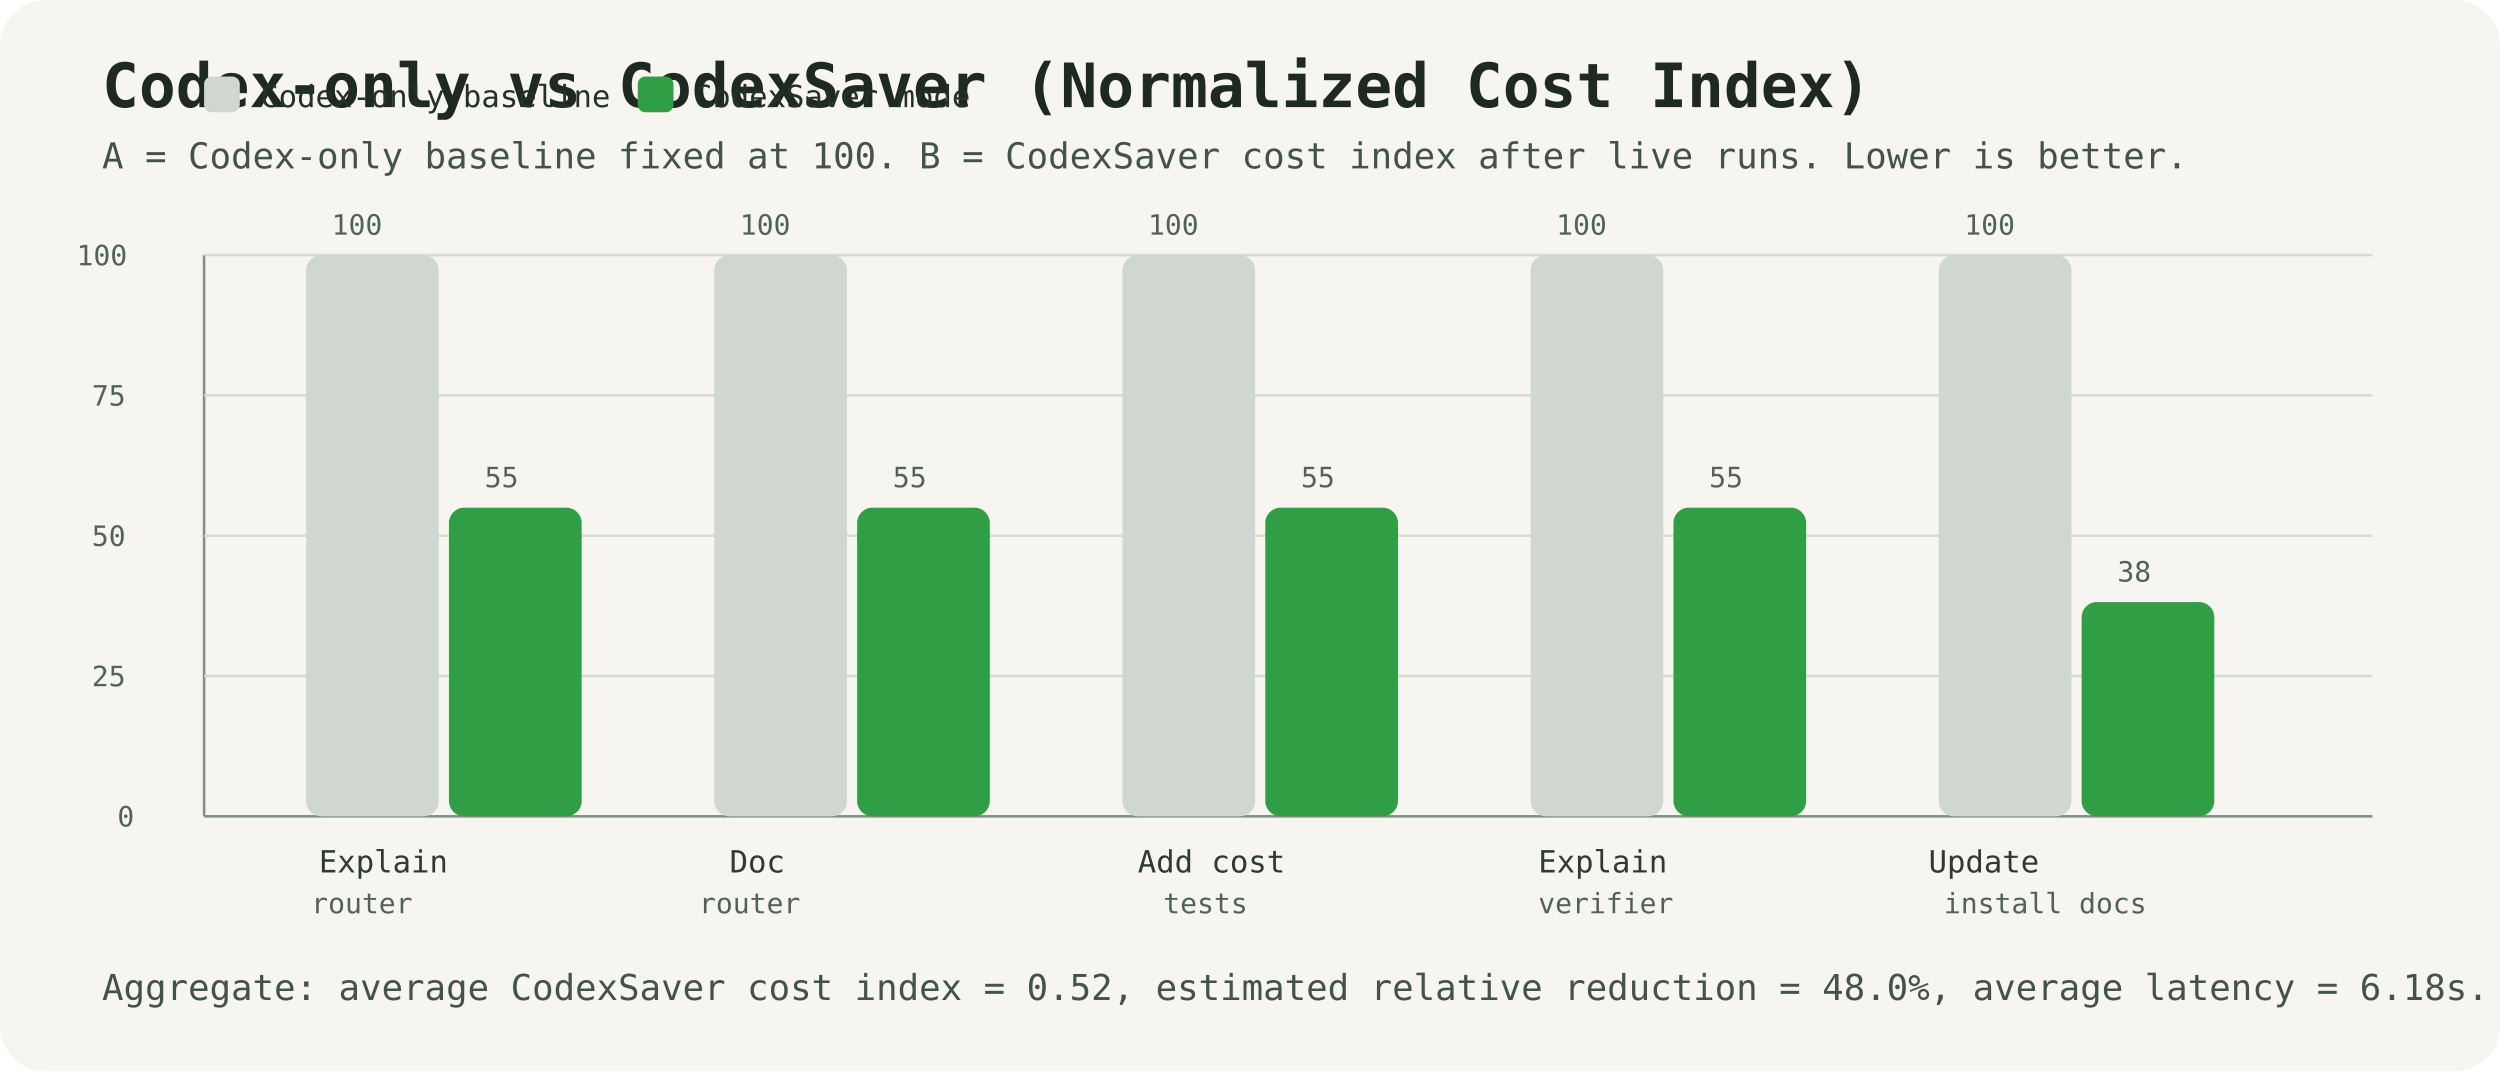
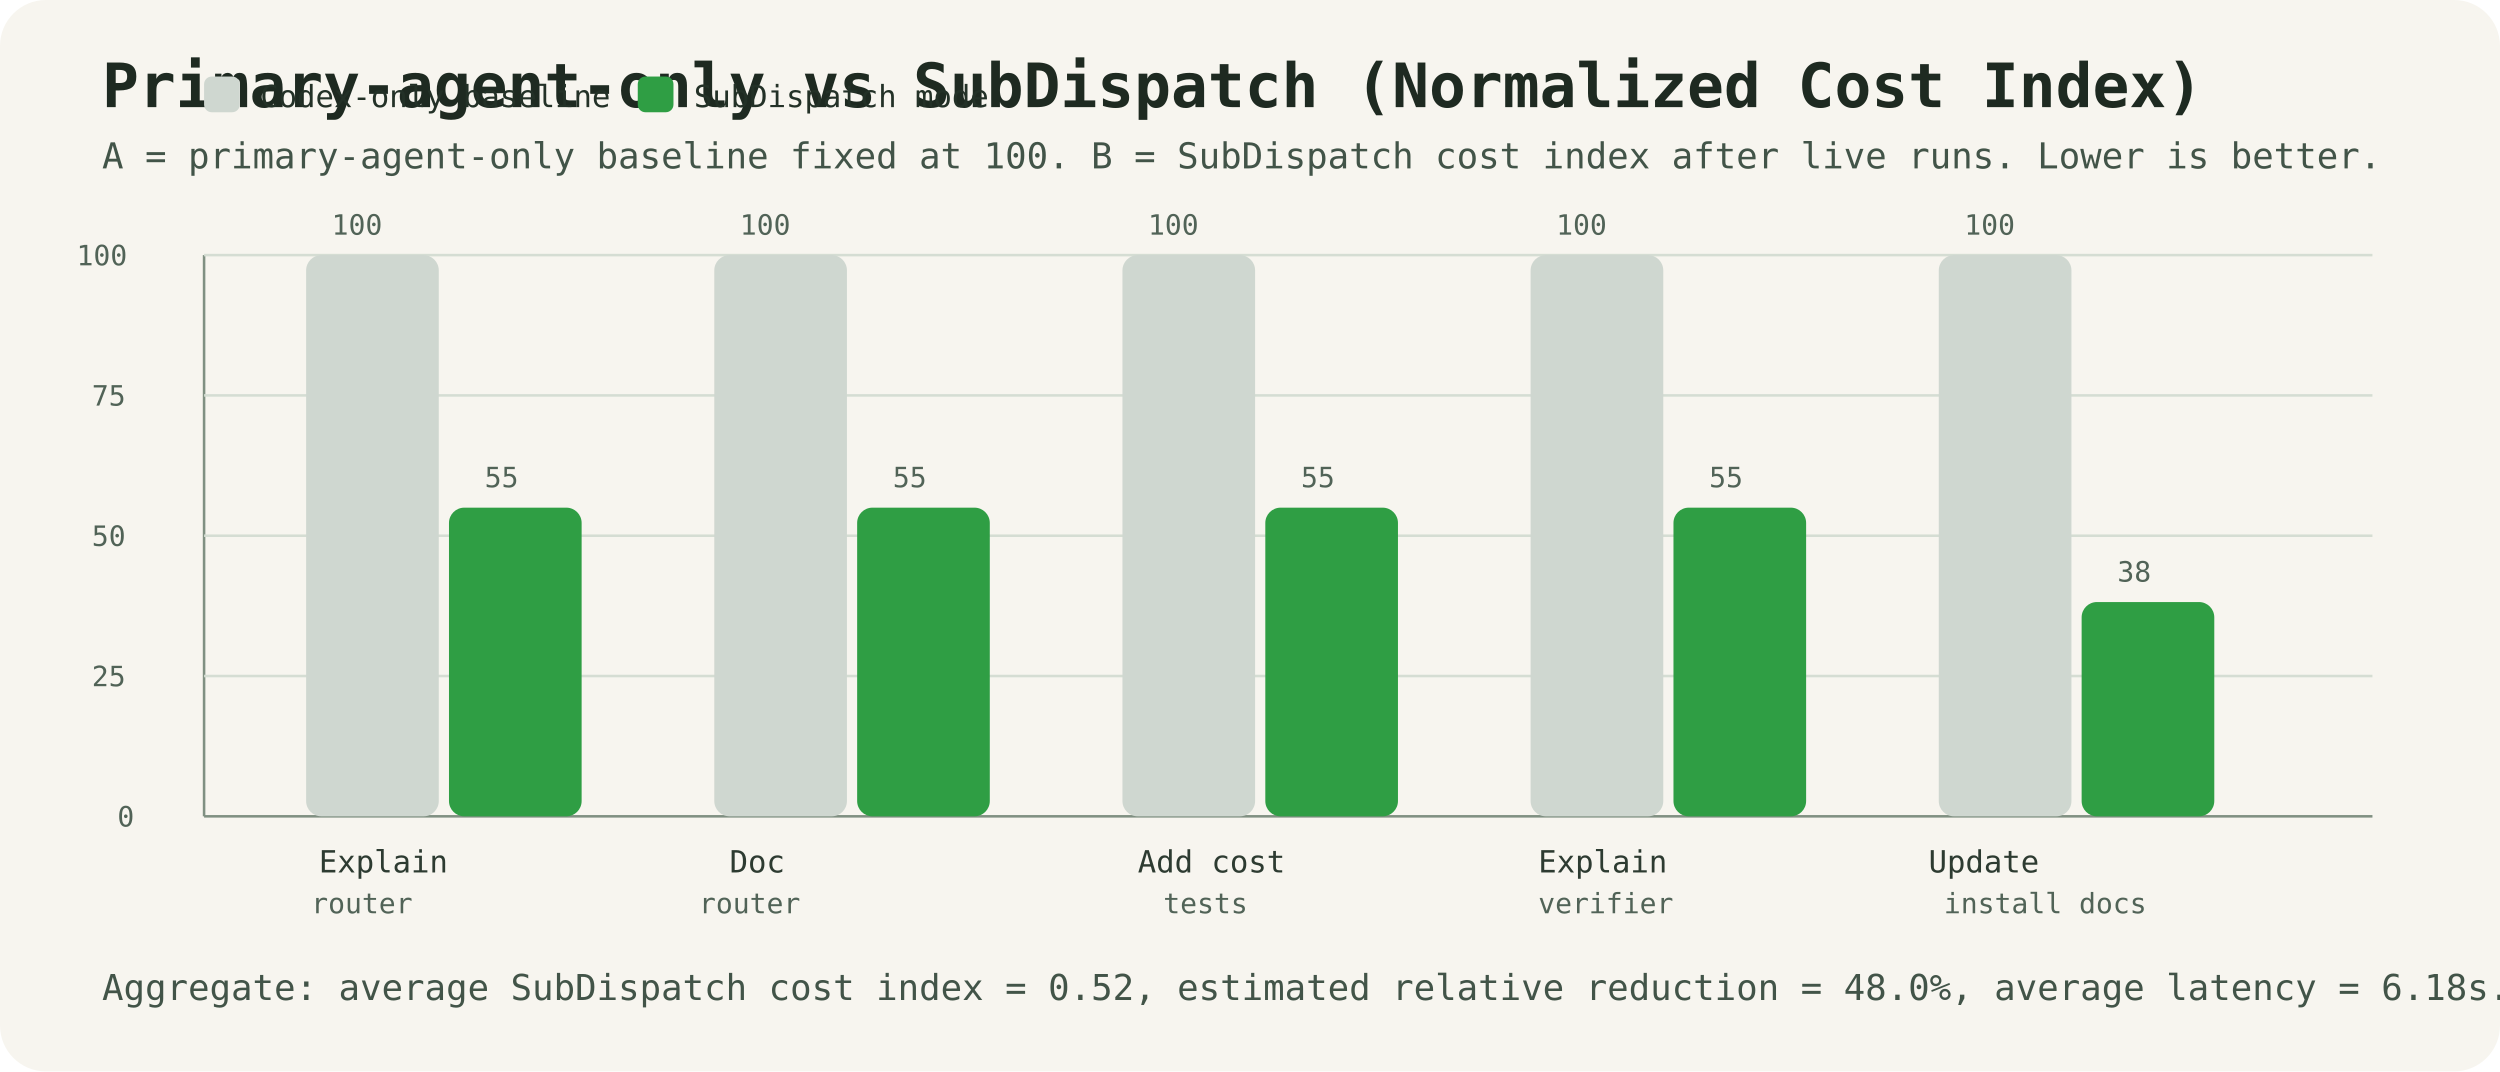
<svg xmlns="http://www.w3.org/2000/svg" width="980" height="420" viewBox="0 0 980 420" role="img" aria-labelledby="title desc">
  <style>
    .bg { fill: #f7f5ef; }
    .title { font: 700 24px monospace; fill: #1e2a21; }
    .subtitle { font: 14px monospace; fill: #425448; }
    .axis { stroke: #809082; stroke-width: 1; }
    .grid { stroke: #d5ddd3; stroke-width: 1; }
    .label { font: 12px monospace; fill: #2d3b31; }
    .small { font: 11px monospace; fill: #516357; }
    .baseline { fill: #cfd7d0; }
-     .codexsaver { fill: #2f9e44; }
+     .subdispatch { fill: #2f9e44; }
    .legend { font: 12px monospace; fill: #233127; }
  </style>
  <rect class="bg" x="0" y="0" width="980" height="420" rx="18" />
-   <text class="title" x="40" y="42">Codex-only vs CodexSaver (Normalized Cost Index)</text>
-   <text class="subtitle" x="40" y="66">A = Codex-only baseline fixed at 100. B = CodexSaver cost index after live runs. Lower is better.</text>
+   <text class="title" x="40" y="42">Primary-agent-only vs SubDispatch (Normalized Cost Index)</text>
+   <text class="subtitle" x="40" y="66">A = primary-agent-only baseline fixed at 100. B = SubDispatch cost index after live runs. Lower is better.</text>
  <line class="axis" x1="80" y1="320" x2="930" y2="320" />
  <line class="axis" x1="80" y1="100" x2="80" y2="320" />
  <line class="grid" x1="80" y1="100" x2="930" y2="100" />
  <line class="grid" x1="80" y1="155" x2="930" y2="155" />
  <line class="grid" x1="80" y1="210" x2="930" y2="210" />
  <line class="grid" x1="80" y1="265" x2="930" y2="265" />
  <text class="small" x="46" y="324">0</text>
  <text class="small" x="36" y="269">25</text>
  <text class="small" x="36" y="214">50</text>
  <text class="small" x="36" y="159">75</text>
  <text class="small" x="30" y="104">100</text>
  <rect class="baseline" x="120" y="100" width="52" height="220" rx="6" />
-   <rect class="codexsaver" x="176" y="199" width="52" height="121" rx="6" />
+   <rect class="subdispatch" x="176" y="199" width="52" height="121" rx="6" />
  <text class="label" x="125" y="342">Explain</text>
  <text class="small" x="122" y="358">router</text>
  <text class="small" x="130" y="92">100</text>
  <text class="small" x="190" y="191">55</text>
  <rect class="baseline" x="280" y="100" width="52" height="220" rx="6" />
-   <rect class="codexsaver" x="336" y="199" width="52" height="121" rx="6" />
+   <rect class="subdispatch" x="336" y="199" width="52" height="121" rx="6" />
  <text class="label" x="286" y="342">Doc</text>
  <text class="small" x="274" y="358">router</text>
  <text class="small" x="290" y="92">100</text>
  <text class="small" x="350" y="191">55</text>
  <rect class="baseline" x="440" y="100" width="52" height="220" rx="6" />
-   <rect class="codexsaver" x="496" y="199" width="52" height="121" rx="6" />
+   <rect class="subdispatch" x="496" y="199" width="52" height="121" rx="6" />
  <text class="label" x="446" y="342">Add cost</text>
  <text class="small" x="456" y="358">tests</text>
  <text class="small" x="450" y="92">100</text>
  <text class="small" x="510" y="191">55</text>
  <rect class="baseline" x="600" y="100" width="52" height="220" rx="6" />
-   <rect class="codexsaver" x="656" y="199" width="52" height="121" rx="6" />
+   <rect class="subdispatch" x="656" y="199" width="52" height="121" rx="6" />
  <text class="label" x="603" y="342">Explain</text>
  <text class="small" x="603" y="358">verifier</text>
  <text class="small" x="610" y="92">100</text>
  <text class="small" x="670" y="191">55</text>
  <rect class="baseline" x="760" y="100" width="52" height="220" rx="6" />
-   <rect class="codexsaver" x="816" y="236" width="52" height="84" rx="6" />
+   <rect class="subdispatch" x="816" y="236" width="52" height="84" rx="6" />
  <text class="label" x="756" y="342">Update</text>
  <text class="small" x="762" y="358">install docs</text>
  <text class="small" x="770" y="92">100</text>
  <text class="small" x="830" y="228">38</text>
  <rect class="baseline" x="80" y="30" width="14" height="14" rx="3" />
  <text class="legend" x="102" y="42">Codex-only baseline</text>
-   <rect class="codexsaver" x="250" y="30" width="14" height="14" rx="3" />
-   <text class="legend" x="272" y="42">CodexSaver mode</text>
-   <text class="subtitle" x="40" y="392">Aggregate: average CodexSaver cost index = 0.52, estimated relative reduction = 48.0%, average latency = 6.18s.</text>
+   <rect class="subdispatch" x="250" y="30" width="14" height="14" rx="3" />
+   <text class="legend" x="272" y="42">SubDispatch mode</text>
+   <text class="subtitle" x="40" y="392">Aggregate: average SubDispatch cost index = 0.52, estimated relative reduction = 48.0%, average latency = 6.18s.</text>
</svg>
